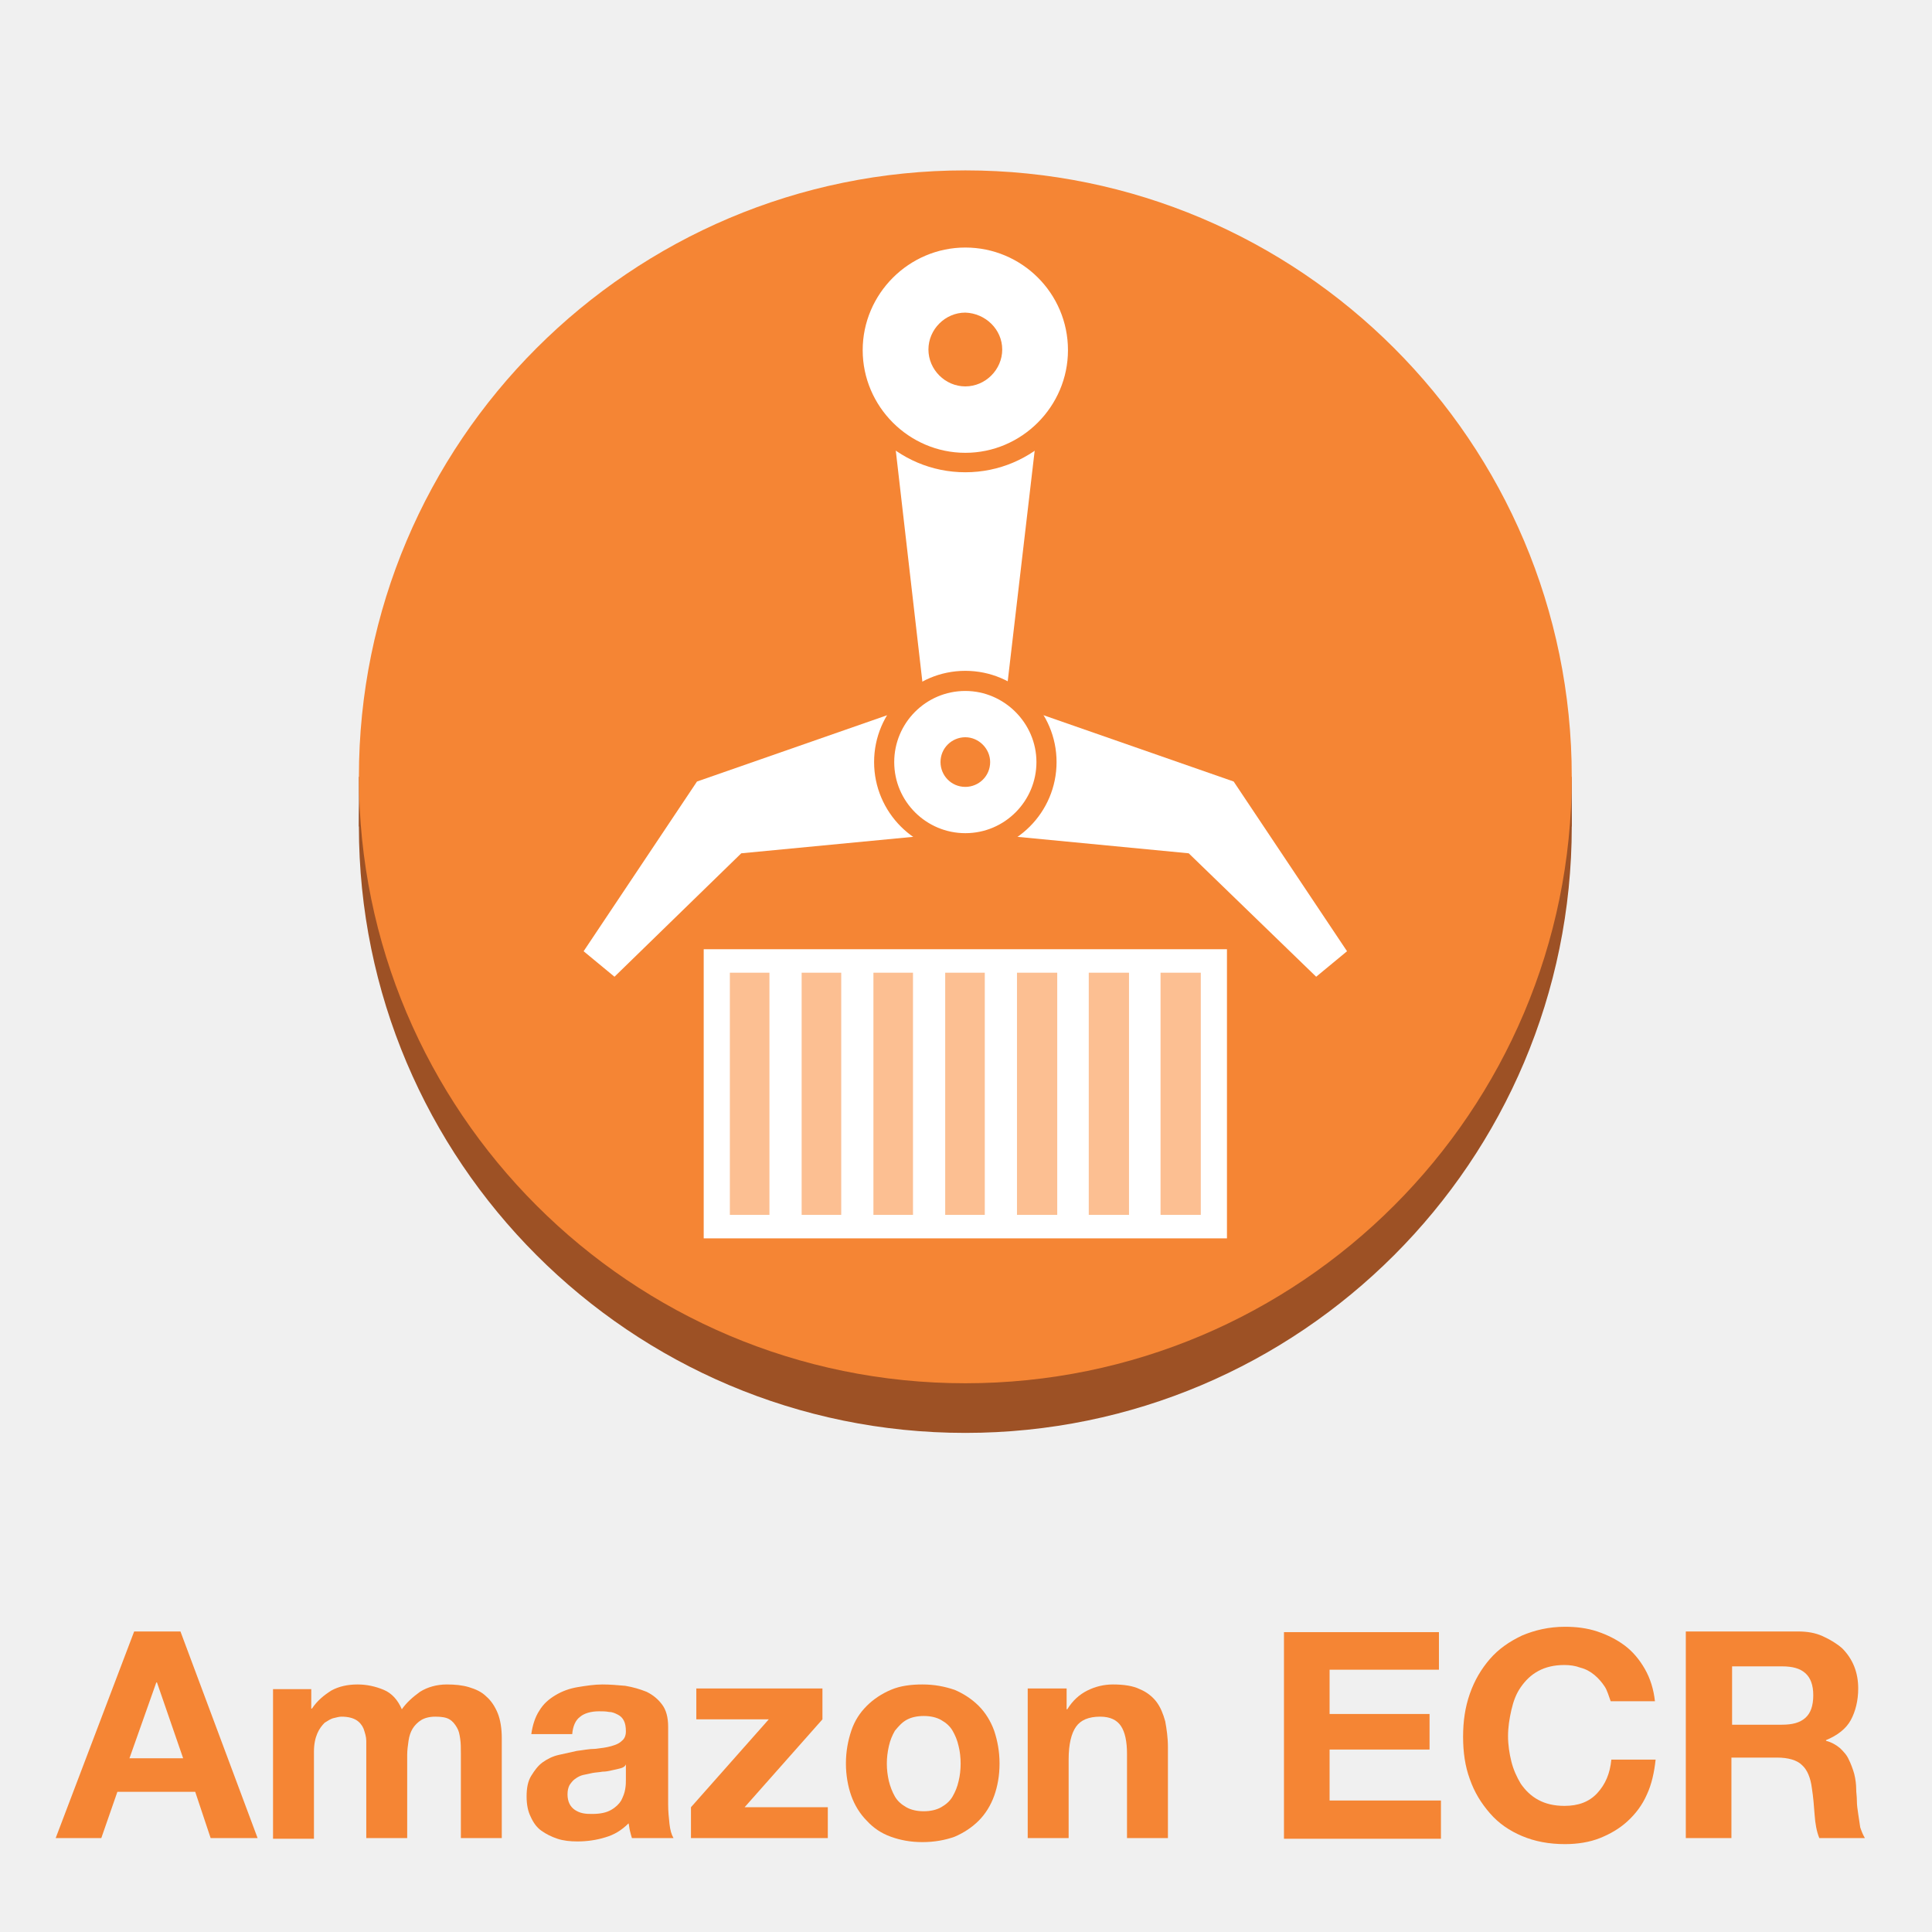
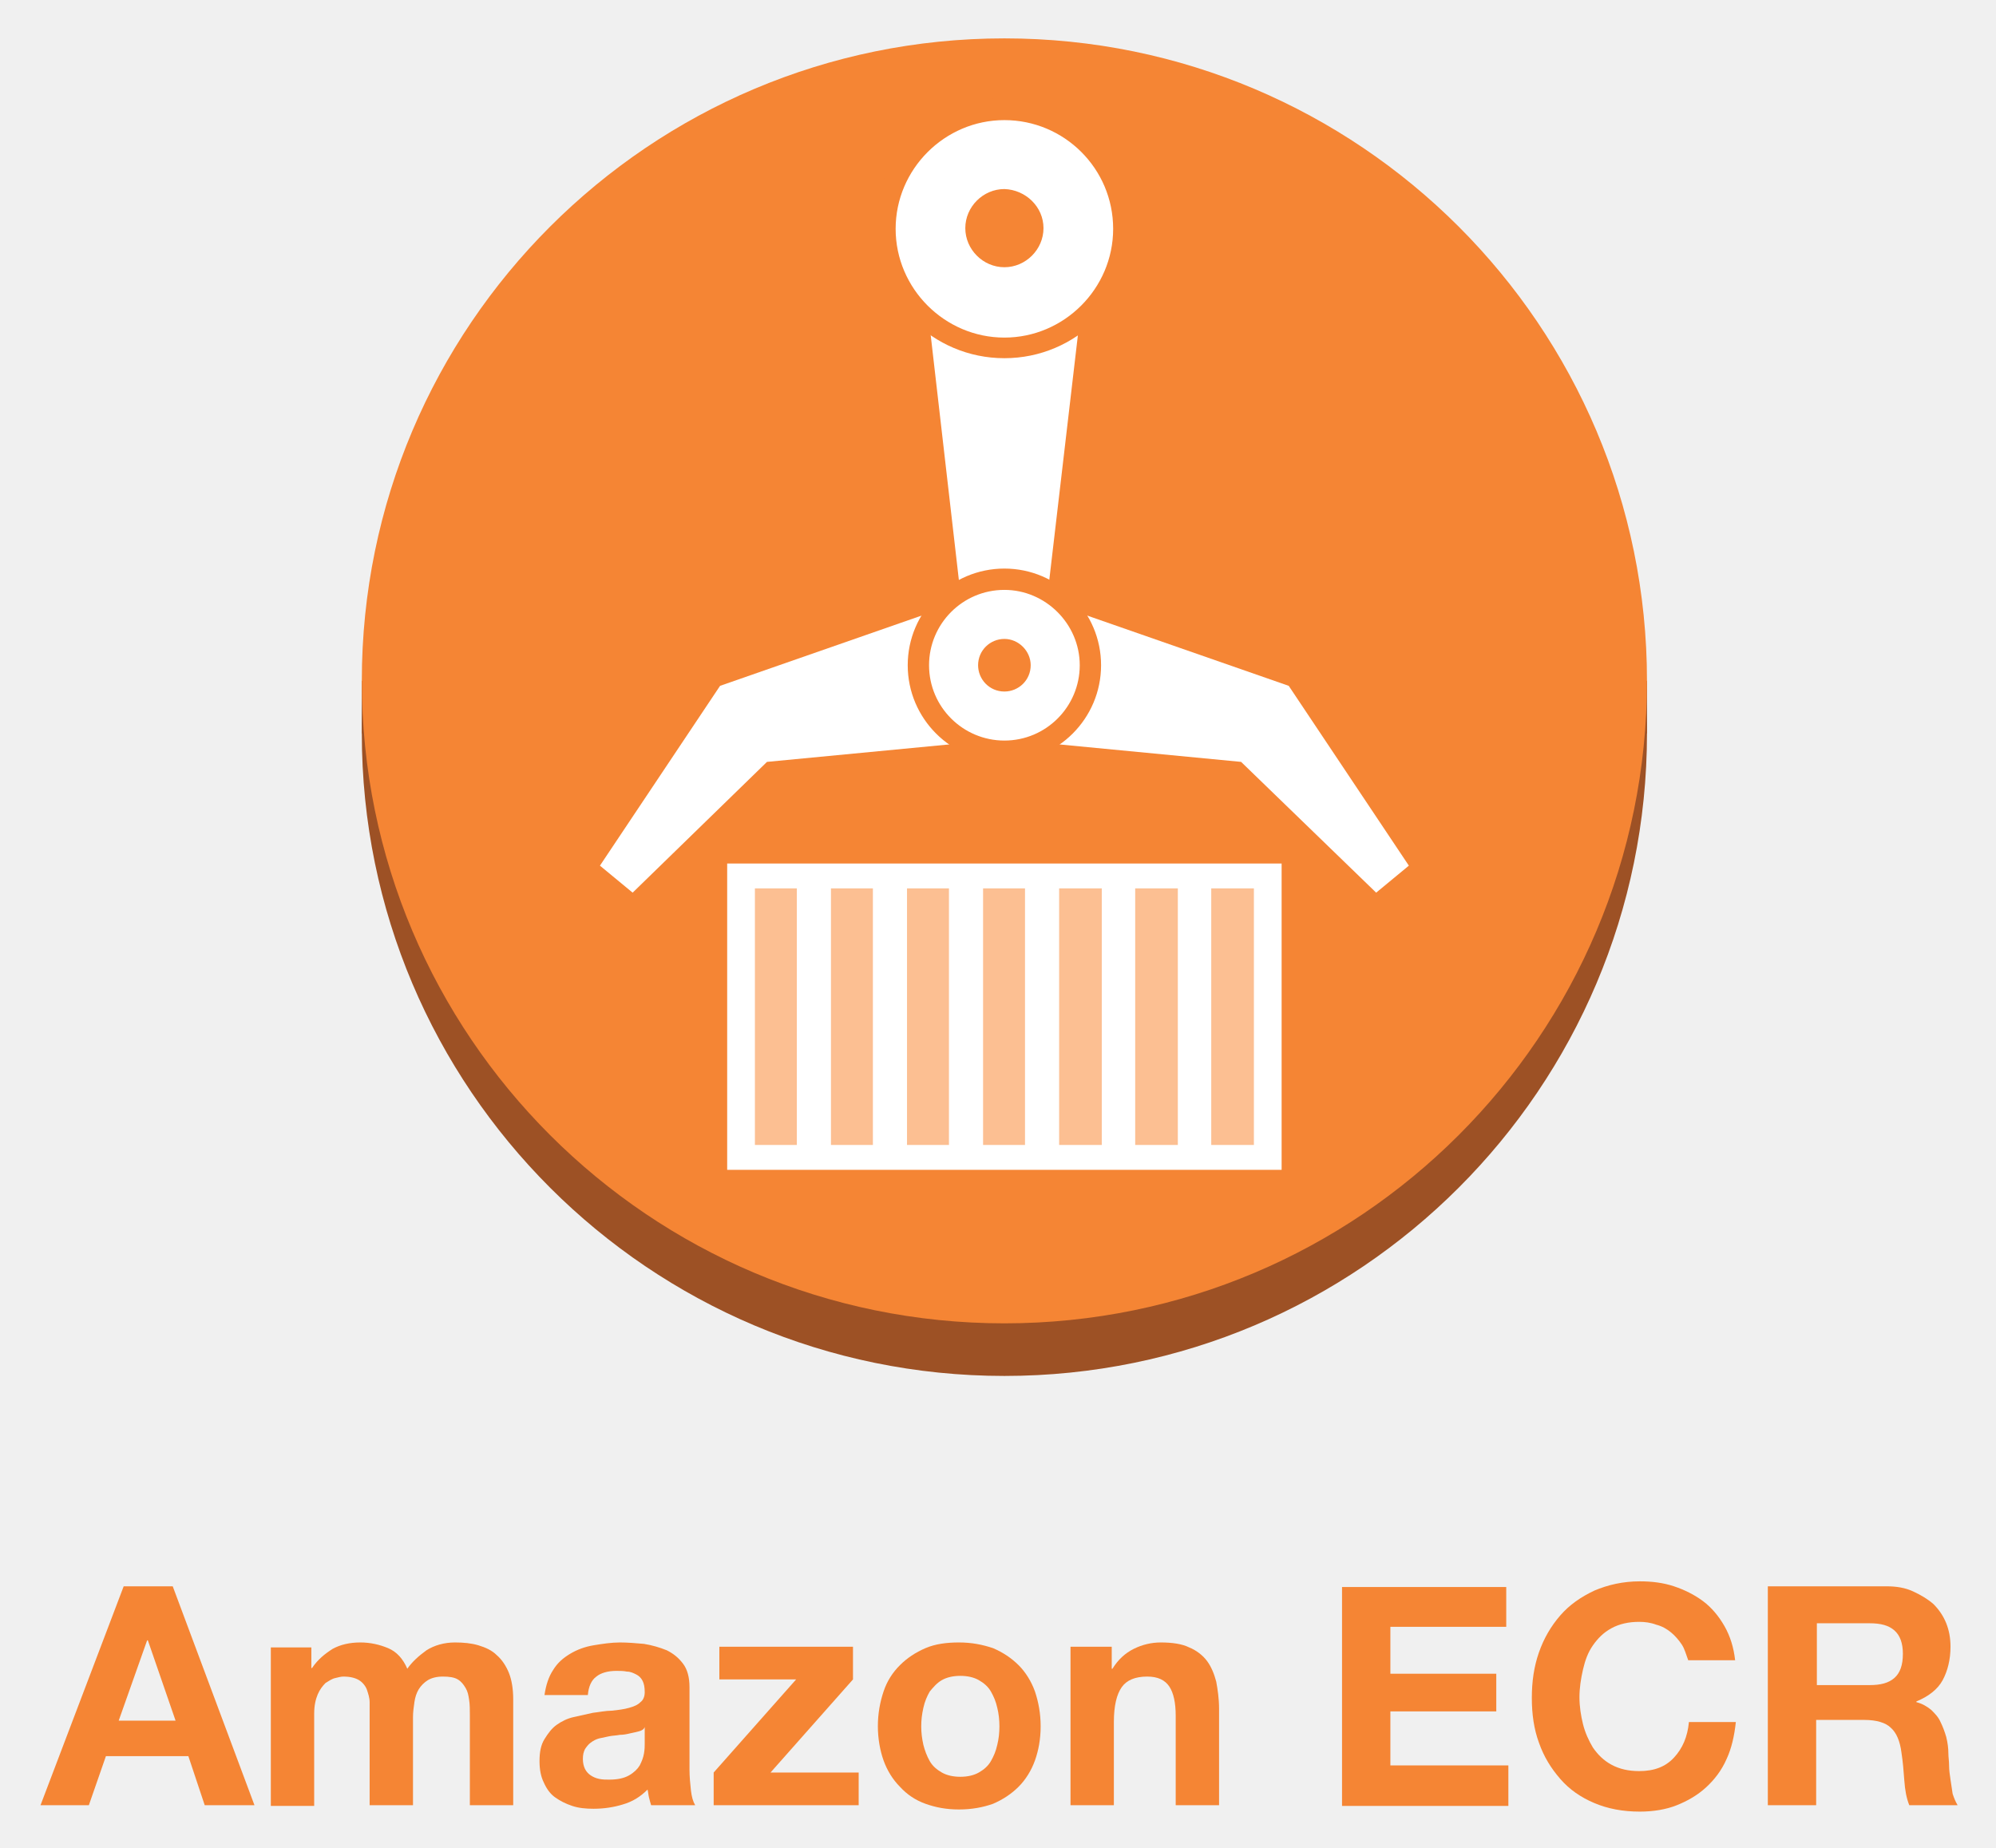
- <svg xmlns="http://www.w3.org/2000/svg" version="1.1" id="Layer_1" x="0px" y="0px" viewBox="0 0 288 288" style="enable-background:new 0 0 288 288;" xml:space="preserve">
+ <svg xmlns="http://www.w3.org/2000/svg" version="1.1" id="Layer_1" x="0px" y="0px" viewBox="2.6 20 280.8 260" style="enable-background:new 0 0 288 288;" xml:space="preserve">
  <style type="text/css">
	.st0{fill:#9D5125;}
	.st1{fill:#F58534;}
	.st2{fill:#FFFFFF;}
	.st3{fill:#FCBF92;}
</style>
  <g>
    <g>
      <path class="st0" d="M234.3,123.2c0,49.9-40.5,90.4-90.4,90.4s-90.4-40.5-90.4-90.4S94,32.8,143.9,32.8    C193.8,32.8,234.3,73.3,234.3,123.2L234.3,123.2z" />
    </g>
    <g>
      <polygon class="st0" points="234.3,123.2 53.5,123.2 53.5,115.8 234.3,115.8   " />
    </g>
    <g>
      <path class="st1" d="M234.3,115.8c0,49.9-40.5,90.4-90.4,90.4s-90.4-40.5-90.4-90.4S94,25.4,143.9,25.4    C193.8,25.4,234.3,65.9,234.3,115.8L234.3,115.8z" />
    </g>
    <g>
      <polygon class="st2" points="149.7,106 138,106 131.8,52.1 156,52.1   " />
    </g>
    <g>
      <polygon class="st2" points="196.2,145.6 200.8,141.8 183.9,116.5 146.9,103.6 143.9,124 177.2,127.2   " />
    </g>
    <g>
      <polygon class="st2" points="91.6,145.6 87,141.8 103.9,116.5 140.9,103.6 143.9,124 110.5,127.2   " />
    </g>
    <g>
      <path class="st2" d="M160.7,52.1c0,9.3-7.5,16.8-16.8,16.8s-16.8-7.5-16.8-16.8s7.5-16.8,16.8-16.8    C153.2,35.4,160.7,42.9,160.7,52.1L160.7,52.1z" />
    </g>
    <g>
      <path class="st1" d="M143.9,36.9c-8.4,0-15.3,6.9-15.3,15.3s6.9,15.3,15.3,15.3c8.4,0,15.3-6.9,15.3-15.3    C159.2,43.7,152.3,36.9,143.9,36.9L143.9,36.9z M143.9,70.4c-10.1,0-18.3-8.2-18.3-18.3s8.2-18.3,18.3-18.3s18.3,8.2,18.3,18.3    S154,70.4,143.9,70.4L143.9,70.4z" />
    </g>
    <g>
      <path class="st1" d="M149.4,52.1c0,3-2.5,5.5-5.5,5.5s-5.5-2.5-5.5-5.5s2.5-5.5,5.5-5.5C146.9,46.7,149.4,49.1,149.4,52.1    L149.4,52.1z" />
    </g>
    <g>
      <path class="st2" d="M156,113.6c0,6.7-5.4,12.1-12.1,12.1c-6.7,0-12.1-5.4-12.1-12.1s5.4-12.1,12.1-12.1S156,106.9,156,113.6    L156,113.6z" />
    </g>
    <g>
      <path class="st1" d="M143.9,103c-5.9,0-10.6,4.8-10.6,10.6c0,5.9,4.8,10.6,10.6,10.6c5.9,0,10.6-4.8,10.6-10.6    C154.5,107.8,149.7,103,143.9,103L143.9,103z M143.9,127.2c-7.5,0-13.6-6.1-13.6-13.6s6.1-13.6,13.6-13.6s13.6,6.1,13.6,13.6    C157.5,121.1,151.4,127.2,143.9,127.2L143.9,127.2z" />
    </g>
    <g>
      <path class="st1" d="M147.6,113.6c0,2.1-1.7,3.7-3.7,3.7c-2.1,0-3.7-1.7-3.7-3.7c0-2.1,1.7-3.7,3.7-3.7S147.6,111.6,147.6,113.6    L147.6,113.6z" />
    </g>
    <g>
      <polygon class="st2" points="182.9,184.6 104.9,184.6 104.9,141.5 182.9,141.5   " />
    </g>
    <g>
      <polygon class="st3" points="114.7,181.1 108.8,181.1 108.8,145 114.7,145   " />
    </g>
    <g>
      <polygon class="st3" points="125.4,181.1 119.5,181.1 119.5,145 125.4,145   " />
    </g>
    <g>
      <polygon class="st3" points="136.1,181.1 130.2,181.1 130.2,145 136.1,145   " />
    </g>
    <g>
      <polygon class="st3" points="146.8,181.1 140.9,181.1 140.9,145 146.8,145   " />
    </g>
    <g>
      <polygon class="st3" points="157.6,181.1 151.6,181.1 151.6,145 157.6,145   " />
    </g>
    <g>
      <polygon class="st3" points="168.3,181.1 162.3,181.1 162.3,145 168.3,145   " />
    </g>
    <g>
      <polygon class="st3" points="179,181.1 173,181.1 173,145 179,145   " />
    </g>
  </g>
  <g>
    <path class="st1" d="M26.9,243.2L38.4,274h-7l-2.3-6.9H17.5l-2.4,6.9H8.3L20,243.2H26.9z M27.3,262.1l-3.9-11.3h-0.1l-4,11.3H27.3z   " />
    <path class="st1" d="M46.4,251.7v3h0.1c0.8-1.2,1.8-2,2.9-2.7c1.1-0.6,2.4-0.9,3.9-0.9c1.4,0,2.7,0.3,3.9,0.8   c1.2,0.5,2.1,1.5,2.7,2.9c0.7-1,1.6-1.8,2.7-2.6c1.1-0.7,2.5-1.1,4-1.1c1.2,0,2.3,0.1,3.3,0.4c1,0.3,1.9,0.7,2.6,1.4   c0.7,0.6,1.3,1.5,1.7,2.5c0.4,1,0.6,2.3,0.6,3.7V274h-6.1v-12.7c0-0.7,0-1.5-0.1-2.1c-0.1-0.7-0.2-1.2-0.5-1.7   c-0.3-0.5-0.6-0.9-1.1-1.2c-0.5-0.3-1.2-0.4-2.1-0.4c-0.9,0-1.6,0.2-2.1,0.5c-0.5,0.3-1,0.8-1.3,1.3c-0.3,0.5-0.5,1.1-0.6,1.8   c-0.1,0.7-0.2,1.4-0.2,2.1V274h-6.1v-12.5c0-0.7,0-1.3,0-2c0-0.6-0.2-1.2-0.4-1.8c-0.2-0.5-0.6-1-1.1-1.3c-0.5-0.3-1.2-0.5-2.2-0.5   c-0.3,0-0.7,0.1-1.1,0.2c-0.5,0.1-0.9,0.4-1.4,0.7c-0.4,0.4-0.8,0.9-1.1,1.6c-0.3,0.7-0.5,1.6-0.5,2.7v13h-6.1v-22.3H46.4z" />
    <path class="st1" d="M80.4,255c0.6-1,1.4-1.7,2.4-2.3c1-0.6,2.1-1,3.3-1.2c1.2-0.2,2.5-0.4,3.7-0.4c1.1,0,2.3,0.1,3.4,0.2   c1.2,0.2,2.2,0.5,3.2,0.9c1,0.5,1.7,1.1,2.3,1.9s0.9,1.9,0.9,3.3V269c0,1,0.1,2,0.2,2.9c0.1,0.9,0.3,1.6,0.6,2.1h-6.2   c-0.1-0.3-0.2-0.7-0.3-1.1c-0.1-0.4-0.1-0.7-0.2-1.1c-1,1-2.1,1.7-3.5,2.1c-1.3,0.4-2.7,0.6-4.1,0.6c-1.1,0-2.1-0.1-3-0.4   c-0.9-0.3-1.7-0.7-2.4-1.2c-0.7-0.5-1.2-1.2-1.6-2.1c-0.4-0.8-0.6-1.8-0.6-3c0-1.3,0.2-2.3,0.7-3.1s1-1.5,1.7-2   c0.7-0.5,1.5-0.9,2.4-1.1c0.9-0.2,1.8-0.4,2.7-0.6c0.9-0.1,1.8-0.3,2.7-0.3c0.9-0.1,1.7-0.2,2.4-0.4s1.2-0.4,1.6-0.8   c0.4-0.3,0.6-0.8,0.6-1.4c0-0.7-0.1-1.2-0.3-1.6c-0.2-0.4-0.5-0.7-0.9-0.9c-0.4-0.2-0.8-0.4-1.3-0.4c-0.5-0.1-1-0.1-1.5-0.1   c-1.2,0-2.2,0.3-2.8,0.8c-0.7,0.5-1.1,1.4-1.2,2.6h-6.1C79.4,257.1,79.8,255.9,80.4,255z M92.5,263.6c-0.4,0.1-0.8,0.2-1.3,0.3   c-0.4,0.1-0.9,0.2-1.4,0.2c-0.5,0.1-1,0.1-1.5,0.2c-0.5,0.1-0.9,0.2-1.4,0.3c-0.4,0.1-0.8,0.3-1.2,0.6c-0.3,0.2-0.6,0.6-0.8,0.9   c-0.2,0.4-0.3,0.8-0.3,1.4c0,0.5,0.1,1,0.3,1.4c0.2,0.4,0.5,0.7,0.8,0.9c0.3,0.2,0.7,0.4,1.2,0.5s0.9,0.1,1.4,0.1   c1.2,0,2.1-0.2,2.8-0.6c0.7-0.4,1.2-0.9,1.5-1.4c0.3-0.6,0.5-1.1,0.6-1.7c0.1-0.6,0.1-1,0.1-1.4v-2.3   C93.2,263.3,92.9,263.5,92.5,263.6z" />
    <path class="st1" d="M114.6,256.3h-10.8v-4.6h18.8v4.6l-11.6,13.1h12.4v4.6H103v-4.6L114.6,256.3z" />
    <path class="st1" d="M126.9,258c0.5-1.5,1.3-2.7,2.3-3.7c1-1,2.2-1.8,3.6-2.4c1.4-0.6,3-0.8,4.7-0.8c1.8,0,3.3,0.3,4.8,0.8   c1.4,0.6,2.6,1.4,3.6,2.4c1,1,1.8,2.3,2.3,3.7c0.5,1.5,0.8,3.1,0.8,4.9c0,1.8-0.3,3.4-0.8,4.8s-1.3,2.7-2.3,3.7   c-1,1-2.2,1.8-3.6,2.4c-1.4,0.5-3,0.8-4.8,0.8c-1.8,0-3.3-0.3-4.7-0.8c-1.4-0.5-2.6-1.3-3.6-2.4c-1-1-1.8-2.3-2.3-3.7   s-0.8-3.1-0.8-4.8C126.1,261.1,126.4,259.5,126.9,258z M132.5,265.5c0.2,0.8,0.5,1.6,0.9,2.3c0.4,0.7,1,1.2,1.7,1.6   c0.7,0.4,1.6,0.6,2.6,0.6c1,0,1.9-0.2,2.6-0.6c0.7-0.4,1.3-0.9,1.7-1.6c0.4-0.7,0.7-1.4,0.9-2.3c0.2-0.8,0.3-1.7,0.3-2.6   c0-0.9-0.1-1.8-0.3-2.6c-0.2-0.9-0.5-1.6-0.9-2.3c-0.4-0.7-1-1.2-1.7-1.6c-0.7-0.4-1.6-0.6-2.6-0.6c-1,0-1.9,0.2-2.6,0.6   s-1.2,1-1.7,1.6c-0.4,0.7-0.7,1.4-0.9,2.3c-0.2,0.9-0.3,1.7-0.3,2.6C132.2,263.8,132.3,264.6,132.5,265.5z" />
    <path class="st1" d="M159,251.7v3.1h0.1c0.8-1.3,1.8-2.2,3-2.8c1.2-0.6,2.5-0.9,3.8-0.9c1.6,0,3,0.2,4,0.7c1,0.4,1.9,1.1,2.5,1.9   c0.6,0.8,1,1.8,1.3,2.9c0.2,1.1,0.4,2.4,0.4,3.8V274H168v-12.6c0-1.8-0.3-3.2-0.9-4.1c-0.6-0.9-1.6-1.4-3.1-1.4   c-1.7,0-2.9,0.5-3.6,1.5c-0.7,1-1.1,2.6-1.1,4.9V274h-6.1v-22.3H159z" />
    <path class="st1" d="M214.5,243.2v5.7h-16.3v6.6h14.9v5.3h-14.9v7.6h16.6v5.7h-23.4v-30.8H214.5z" />
    <path class="st1" d="M239.2,251.4c-0.4-0.6-0.9-1.2-1.5-1.7s-1.3-0.9-2.1-1.1c-0.8-0.3-1.6-0.4-2.4-0.4c-1.5,0-2.8,0.3-3.9,0.9   c-1.1,0.6-1.9,1.4-2.6,2.4s-1.1,2.1-1.4,3.4c-0.3,1.3-0.5,2.6-0.5,3.9c0,1.3,0.2,2.6,0.5,3.8c0.3,1.2,0.8,2.3,1.4,3.3   c0.7,1,1.5,1.8,2.6,2.4c1.1,0.6,2.4,0.9,3.9,0.9c2.1,0,3.7-0.6,4.9-1.9s1.9-2.9,2.1-5h6.6c-0.2,1.9-0.6,3.7-1.3,5.2   c-0.7,1.6-1.7,2.9-2.9,4c-1.2,1.1-2.6,1.9-4.1,2.5s-3.3,0.9-5.2,0.9c-2.4,0-4.5-0.4-6.4-1.2c-1.9-0.8-3.5-1.9-4.8-3.4   s-2.3-3.1-3-5.1c-0.7-1.9-1-4-1-6.3c0-2.3,0.3-4.4,1-6.4c0.7-2,1.7-3.7,3-5.2s2.9-2.6,4.8-3.5c1.9-0.8,4-1.3,6.4-1.3   c1.7,0,3.3,0.2,4.8,0.7c1.5,0.5,2.9,1.2,4.1,2.1c1.2,0.9,2.2,2.1,3,3.5s1.3,3,1.5,4.8h-6.6C239.8,252.8,239.6,252,239.2,251.4z" />
    <path class="st1" d="M268,243.2c1.4,0,2.6,0.2,3.7,0.7s2.1,1.1,2.9,1.8c0.8,0.8,1.4,1.7,1.8,2.7c0.4,1,0.6,2.1,0.6,3.3   c0,1.8-0.4,3.4-1.1,4.7s-2,2.3-3.7,3v0.1c0.8,0.2,1.5,0.6,2.1,1.1c0.5,0.5,1,1,1.3,1.7c0.3,0.6,0.6,1.4,0.8,2.1   c0.2,0.8,0.3,1.6,0.3,2.3c0,0.5,0.1,1.1,0.1,1.7c0,0.7,0.1,1.3,0.2,2c0.1,0.7,0.2,1.3,0.3,2c0.2,0.6,0.4,1.1,0.7,1.6h-6.8   c-0.4-1-0.6-2.1-0.7-3.5c-0.1-1.4-0.2-2.6-0.4-3.9c-0.2-1.6-0.7-2.8-1.5-3.5c-0.7-0.7-2-1.1-3.7-1.1h-6.8v12h-6.8v-30.8H268z    M265.6,257.1c1.6,0,2.7-0.3,3.5-1c0.8-0.7,1.2-1.8,1.2-3.4c0-1.5-0.4-2.6-1.2-3.3c-0.8-0.7-1.9-1-3.5-1h-7.4v8.7H265.6z" />
  </g>
</svg>
